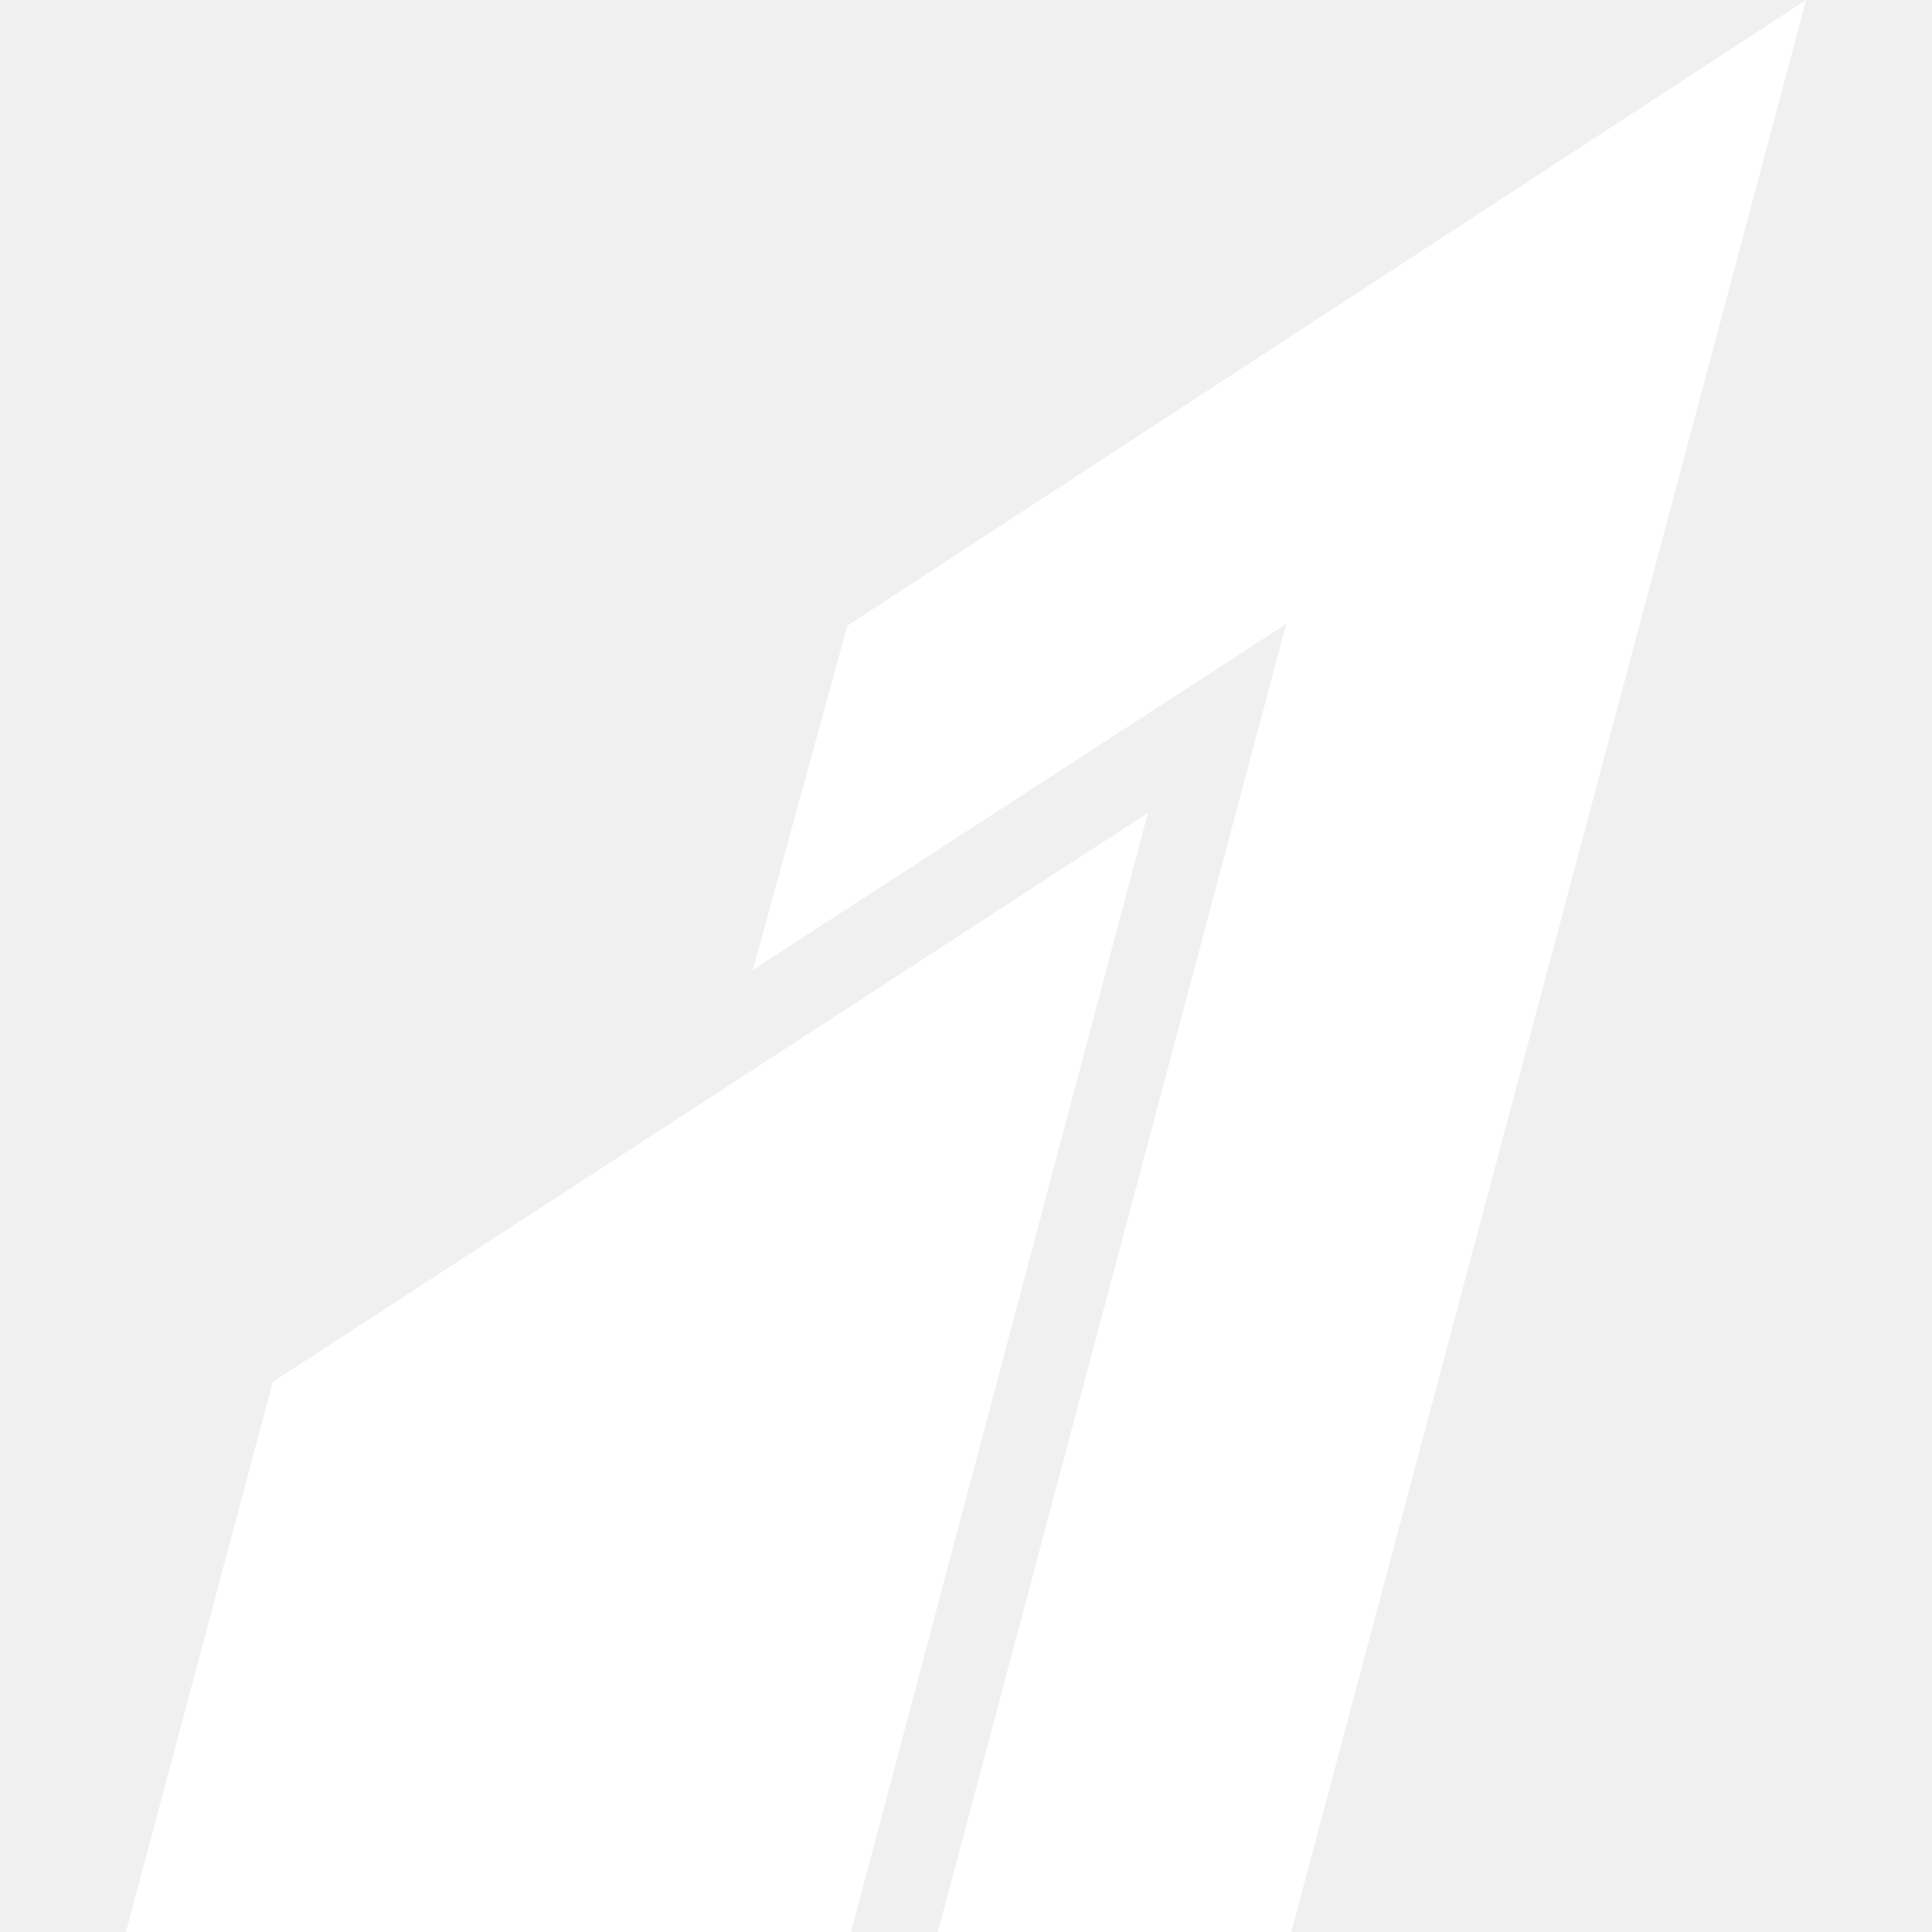
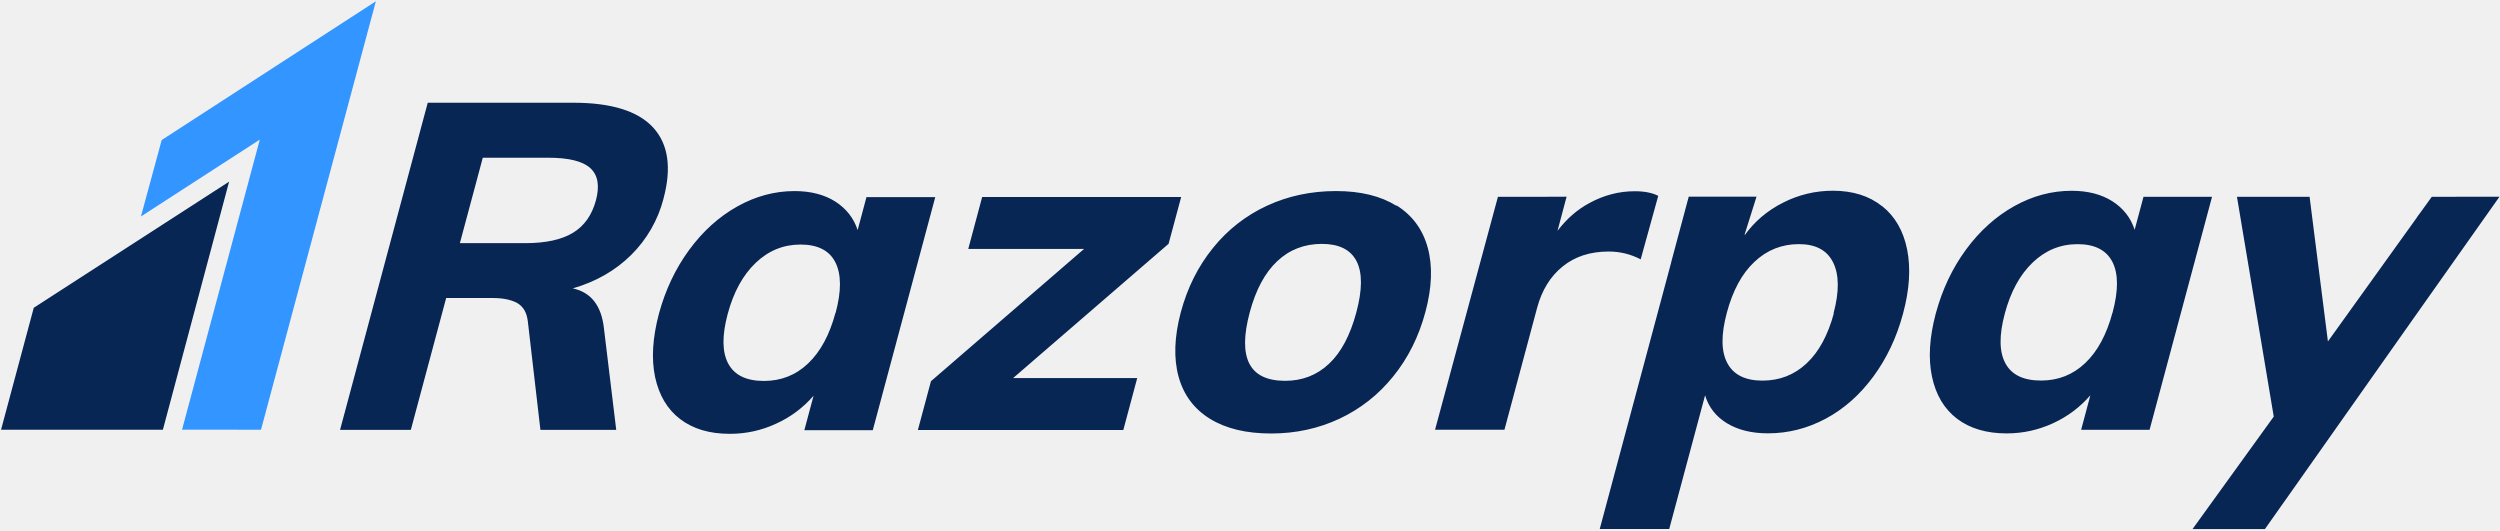
- <svg xmlns="http://www.w3.org/2000/svg" fill="#ffffff" role="img" viewBox="0 0 24 24">
-   <path d="M22.436 0l-11.91 7.773-1.174 4.276 6.625-4.297L11.65 24h4.391l6.395-24zM14.26 10.098L3.389 17.166 1.564 24h9.008l3.688-13.902Z" />
+ <svg xmlns="http://www.w3.org/2000/svg" width="316" height="67" fill="#072654" viewBox="0 0 1896 401">
+   <path fill="#3395FF" d="M122.63 105.7l-15.75 57.97 90.15-58.3-58.96 219.98 59.88.05L285.05.48" />
+   <path d="M25.6 232.92L.8 325.4h122.73l50.22-188.13L25.6 232.92m426.32-81.42c-3 11.15-8.78 19.34-17.4 24.57-8.6 5.22-20.67 7.84-36.25 7.84h-49.5l17.38-64.8h49.5c15.56 0 26.25 2.6 32.05 7.9 5.8 5.3 7.2 13.4 4.22 24.6m51.25-1.4c6.3-23.4 3.7-41.4-7.82-54-11.5-12.5-31.68-18.8-60.48-18.8H324.4l-66.5 248.1h53.67l26.8-100h35.2c7.9 0 14.12 1.3 18.66 3.8 4.55 2.6 7.22 7.1 8.04 13.6l9.58 82.6h57.5l-9.32-77c-1.9-17.2-9.77-27.3-23.6-30.3 17.63-5.1 32.4-13.6 44.3-25.4a92.6 92.6 0 0 0 24.44-42.5m130.46 86.4c-4.5 16.8-11.4 29.5-20.73 38.4-9.34 8.9-20.5 13.3-33.52 13.3-13.26 0-22.25-4.3-27-13-4.76-8.7-4.92-21.3-.5-37.8 4.42-16.5 11.47-29.4 21.17-38.7 9.7-9.3 21.04-13.95 34.06-13.95 13 0 21.9 4.5 26.4 13.43 4.6 8.97 4.7 21.8.2 38.5zm23.52-87.8l-6.72 25.1c-2.9-9-8.53-16.2-16.85-21.6-8.34-5.3-18.66-8-30.97-8-15.1 0-29.6 3.9-43.5 11.7-13.9 7.8-26.1 18.8-36.5 33-10.4 14.2-18 30.3-22.9 48.4-4.8 18.2-5.8 34.1-2.9 47.9 3 13.9 9.3 24.5 19 31.9 9.8 7.5 22.3 11.2 37.6 11.2a82.4 82.4 0 0 0 35.2-7.7 82.11 82.11 0 0 0 28.4-21.2l-7 26.16h51.9L709.3 149h-52zm238.65 0H744.87l-10.55 39.4h87.82l-116.1 100.3-9.92 37h155.8l10.55-39.4h-94.1l117.88-101.8m142.4 52c-4.67 17.4-11.6 30.48-20.75 39-9.15 8.6-20.23 12.9-33.24 12.9-27.2 0-36.14-17.3-26.86-51.9 4.6-17.2 11.56-30.13 20.86-38.84 9.3-8.74 20.57-13.1 33.82-13.1 13 0 21.78 4.33 26.3 13.05 4.52 8.7 4.48 21.67-.13 38.87m30.38-80.83c-11.95-7.44-27.2-11.16-45.8-11.16-18.83 0-36.26 3.7-52.3 11.1a113.09 113.09 0 0 0-41 32.06c-11.3 13.9-19.43 30.2-24.42 48.8-4.9 18.53-5.5 34.8-1.7 48.73 3.8 13.9 11.8 24.6 23.8 32 12.1 7.46 27.5 11.17 46.4 11.17 18.6 0 35.9-3.74 51.8-11.18 15.9-7.48 29.5-18.1 40.8-32.1 11.3-13.94 19.4-30.2 24.4-48.8 5-18.6 5.6-34.84 1.8-48.8-3.8-13.9-11.7-24.6-23.6-32.05m185.1 40.8l13.3-48.1c-4.5-2.3-10.4-3.5-17.8-3.5-11.9 0-23.3 2.94-34.3 8.9-9.46 5.06-17.5 12.2-24.3 21.14l6.9-25.9-15.07.06h-37l-47.7 176.7h52.63l24.75-92.37c3.6-13.43 10.08-24 19.43-31.5 9.3-7.53 20.9-11.3 34.9-11.3 8.6 0 16.6 1.97 24.2 5.9m146.5 41.1c-4.5 16.5-11.3 29.1-20.6 37.8-9.3 8.74-20.5 13.1-33.5 13.1s-21.9-4.4-26.6-13.2c-4.8-8.85-4.9-21.6-.4-38.36 4.5-16.75 11.4-29.6 20.9-38.5 9.5-8.97 20.7-13.45 33.7-13.45 12.8 0 21.4 4.6 26 13.9 4.6 9.3 4.7 22.2.28 38.7m36.8-81.4c-9.75-7.8-22.2-11.7-37.3-11.7-13.23 0-25.84 3-37.8 9.06-11.95 6.05-21.65 14.3-29.1 24.74l.18-1.2 8.83-28.1h-51.4l-13.1 48.9-.4 1.7-54 201.44h52.7l27.2-101.4c2.7 9.02 8.2 16.1 16.6 21.22 8.4 5.1 18.77 7.63 31.1 7.63 15.3 0 29.9-3.7 43.75-11.1 13.9-7.42 25.9-18.1 36.1-31.9 10.2-13.8 17.77-29.8 22.6-47.9 4.9-18.13 5.9-34.3 3.1-48.45-2.85-14.17-9.16-25.14-18.9-32.9m174.65 80.65c-4.5 16.7-11.4 29.5-20.7 38.3-9.3 8.86-20.5 13.27-33.5 13.27-13.3 0-22.3-4.3-27-13-4.8-8.7-4.9-21.3-.5-37.8 4.4-16.5 11.42-29.4 21.12-38.7 9.7-9.3 21.05-13.94 34.07-13.94 13 0 21.8 4.5 26.4 13.4 4.6 8.93 4.63 21.76.15 38.5zm23.5-87.85l-6.73 25.1c-2.9-9.05-8.5-16.25-16.8-21.6-8.4-5.34-18.7-8-31-8-15.1 0-29.68 3.9-43.6 11.7-13.9 7.8-26.1 18.74-36.5 32.9-10.4 14.16-18 30.3-22.9 48.4-4.85 18.17-5.8 34.1-2.9 47.96 2.93 13.8 9.24 24.46 19 31.9 9.74 7.4 22.3 11.14 37.6 11.14 12.3 0 24.05-2.56 35.2-7.7a82.3 82.3 0 0 0 28.33-21.23l-7 26.18h51.9l47.38-176.7h-51.9zm269.87.06l.03-.05h-31.9c-1.02 0-1.92.05-2.85.07h-16.55l-8.5 11.8-2.1 2.8-.9 1.4-67.25 93.68-13.9-109.7h-55.08l27.9 166.7-61.6 85.3h54.9l14.9-21.13c.42-.62.8-1.14 1.3-1.8l17.4-24.7.5-.7 77.93-110.5 65.7-93 .1-.06h-.03z" />
</svg>
